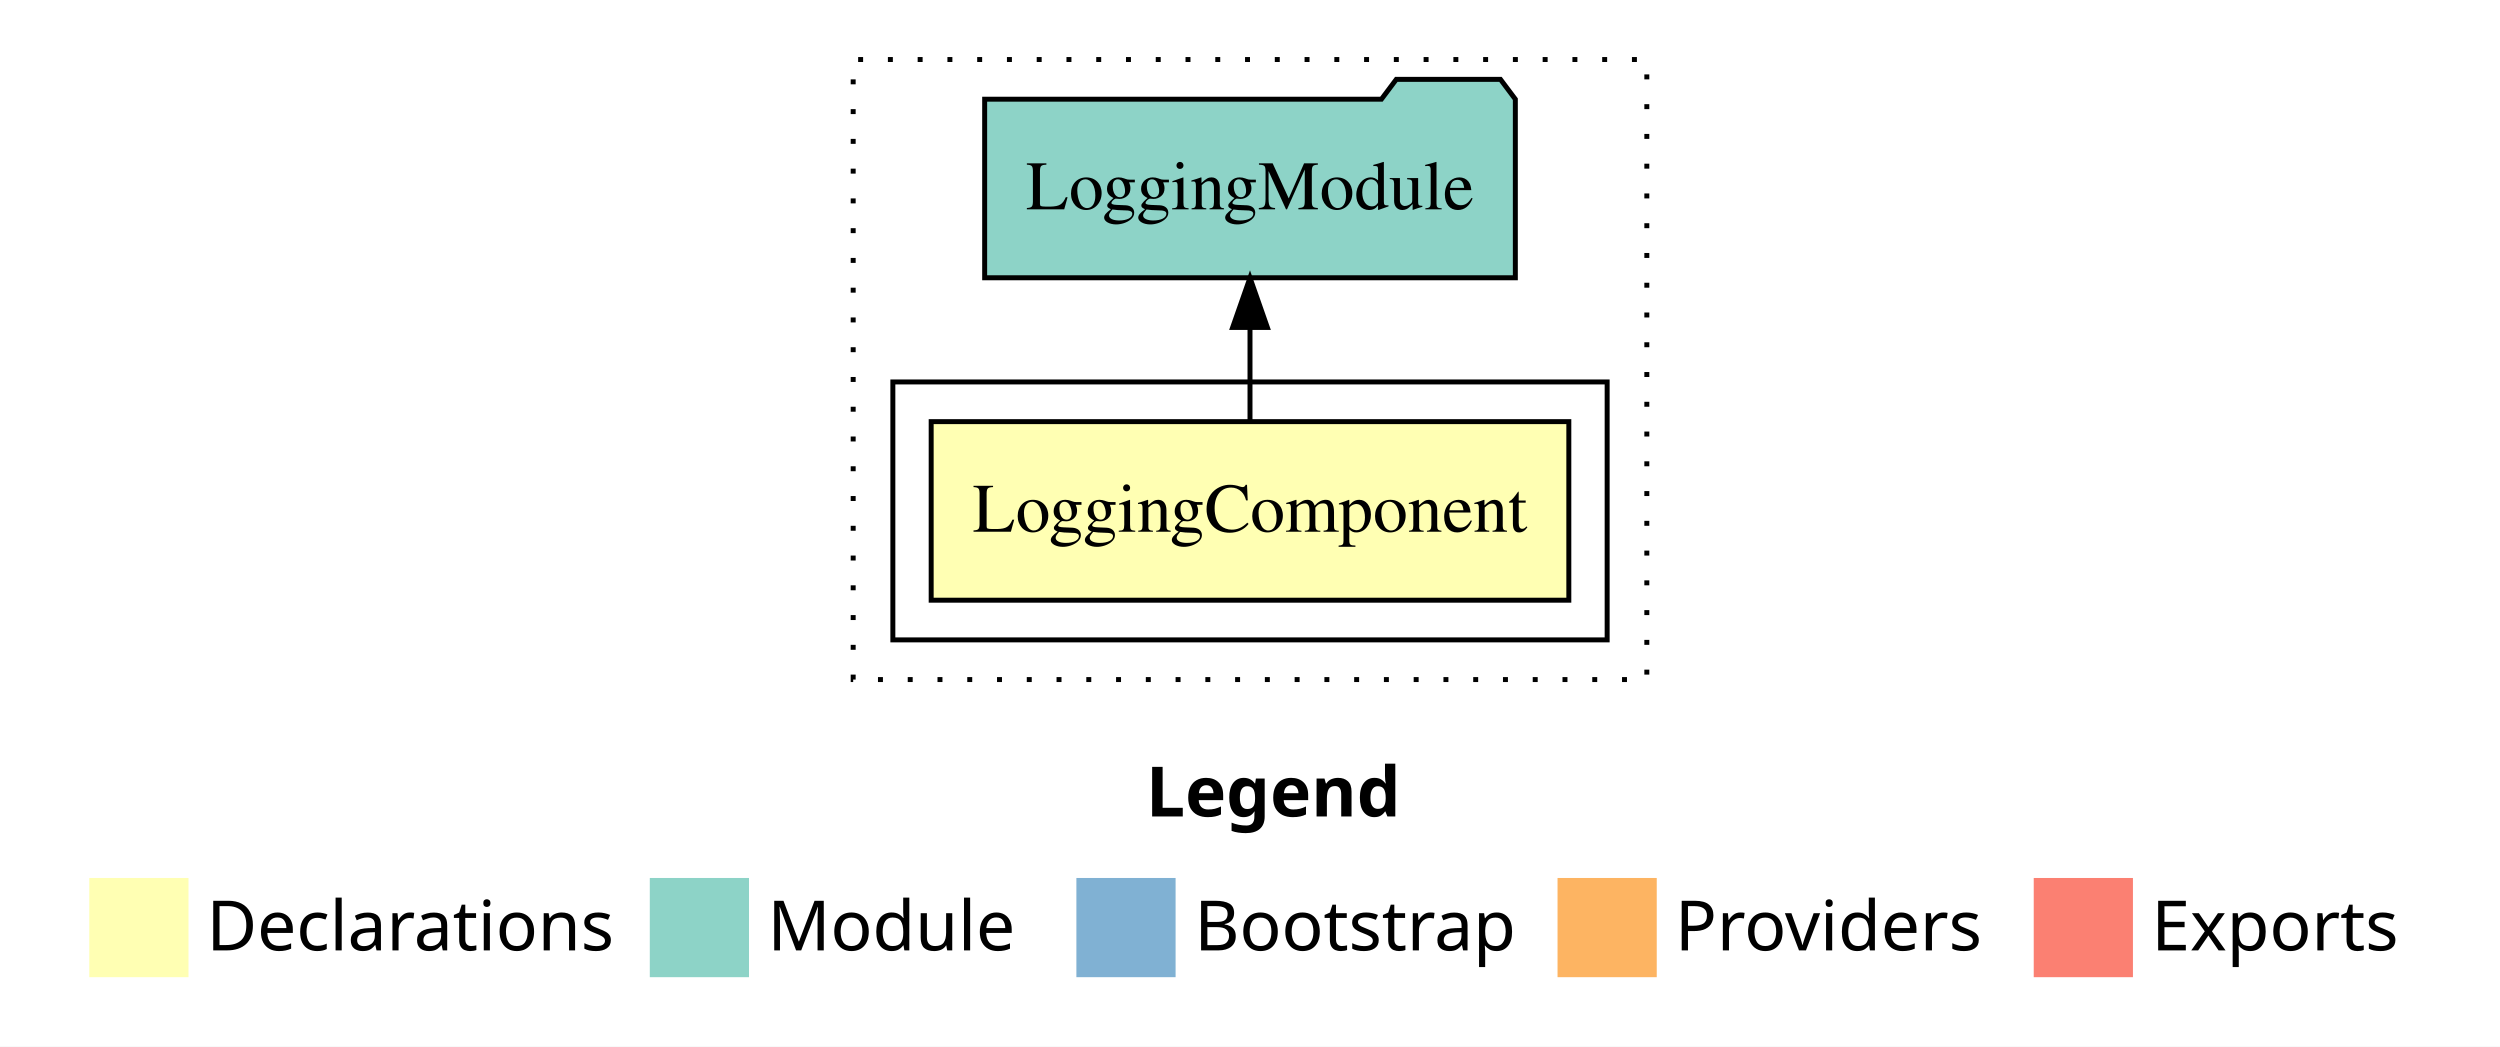
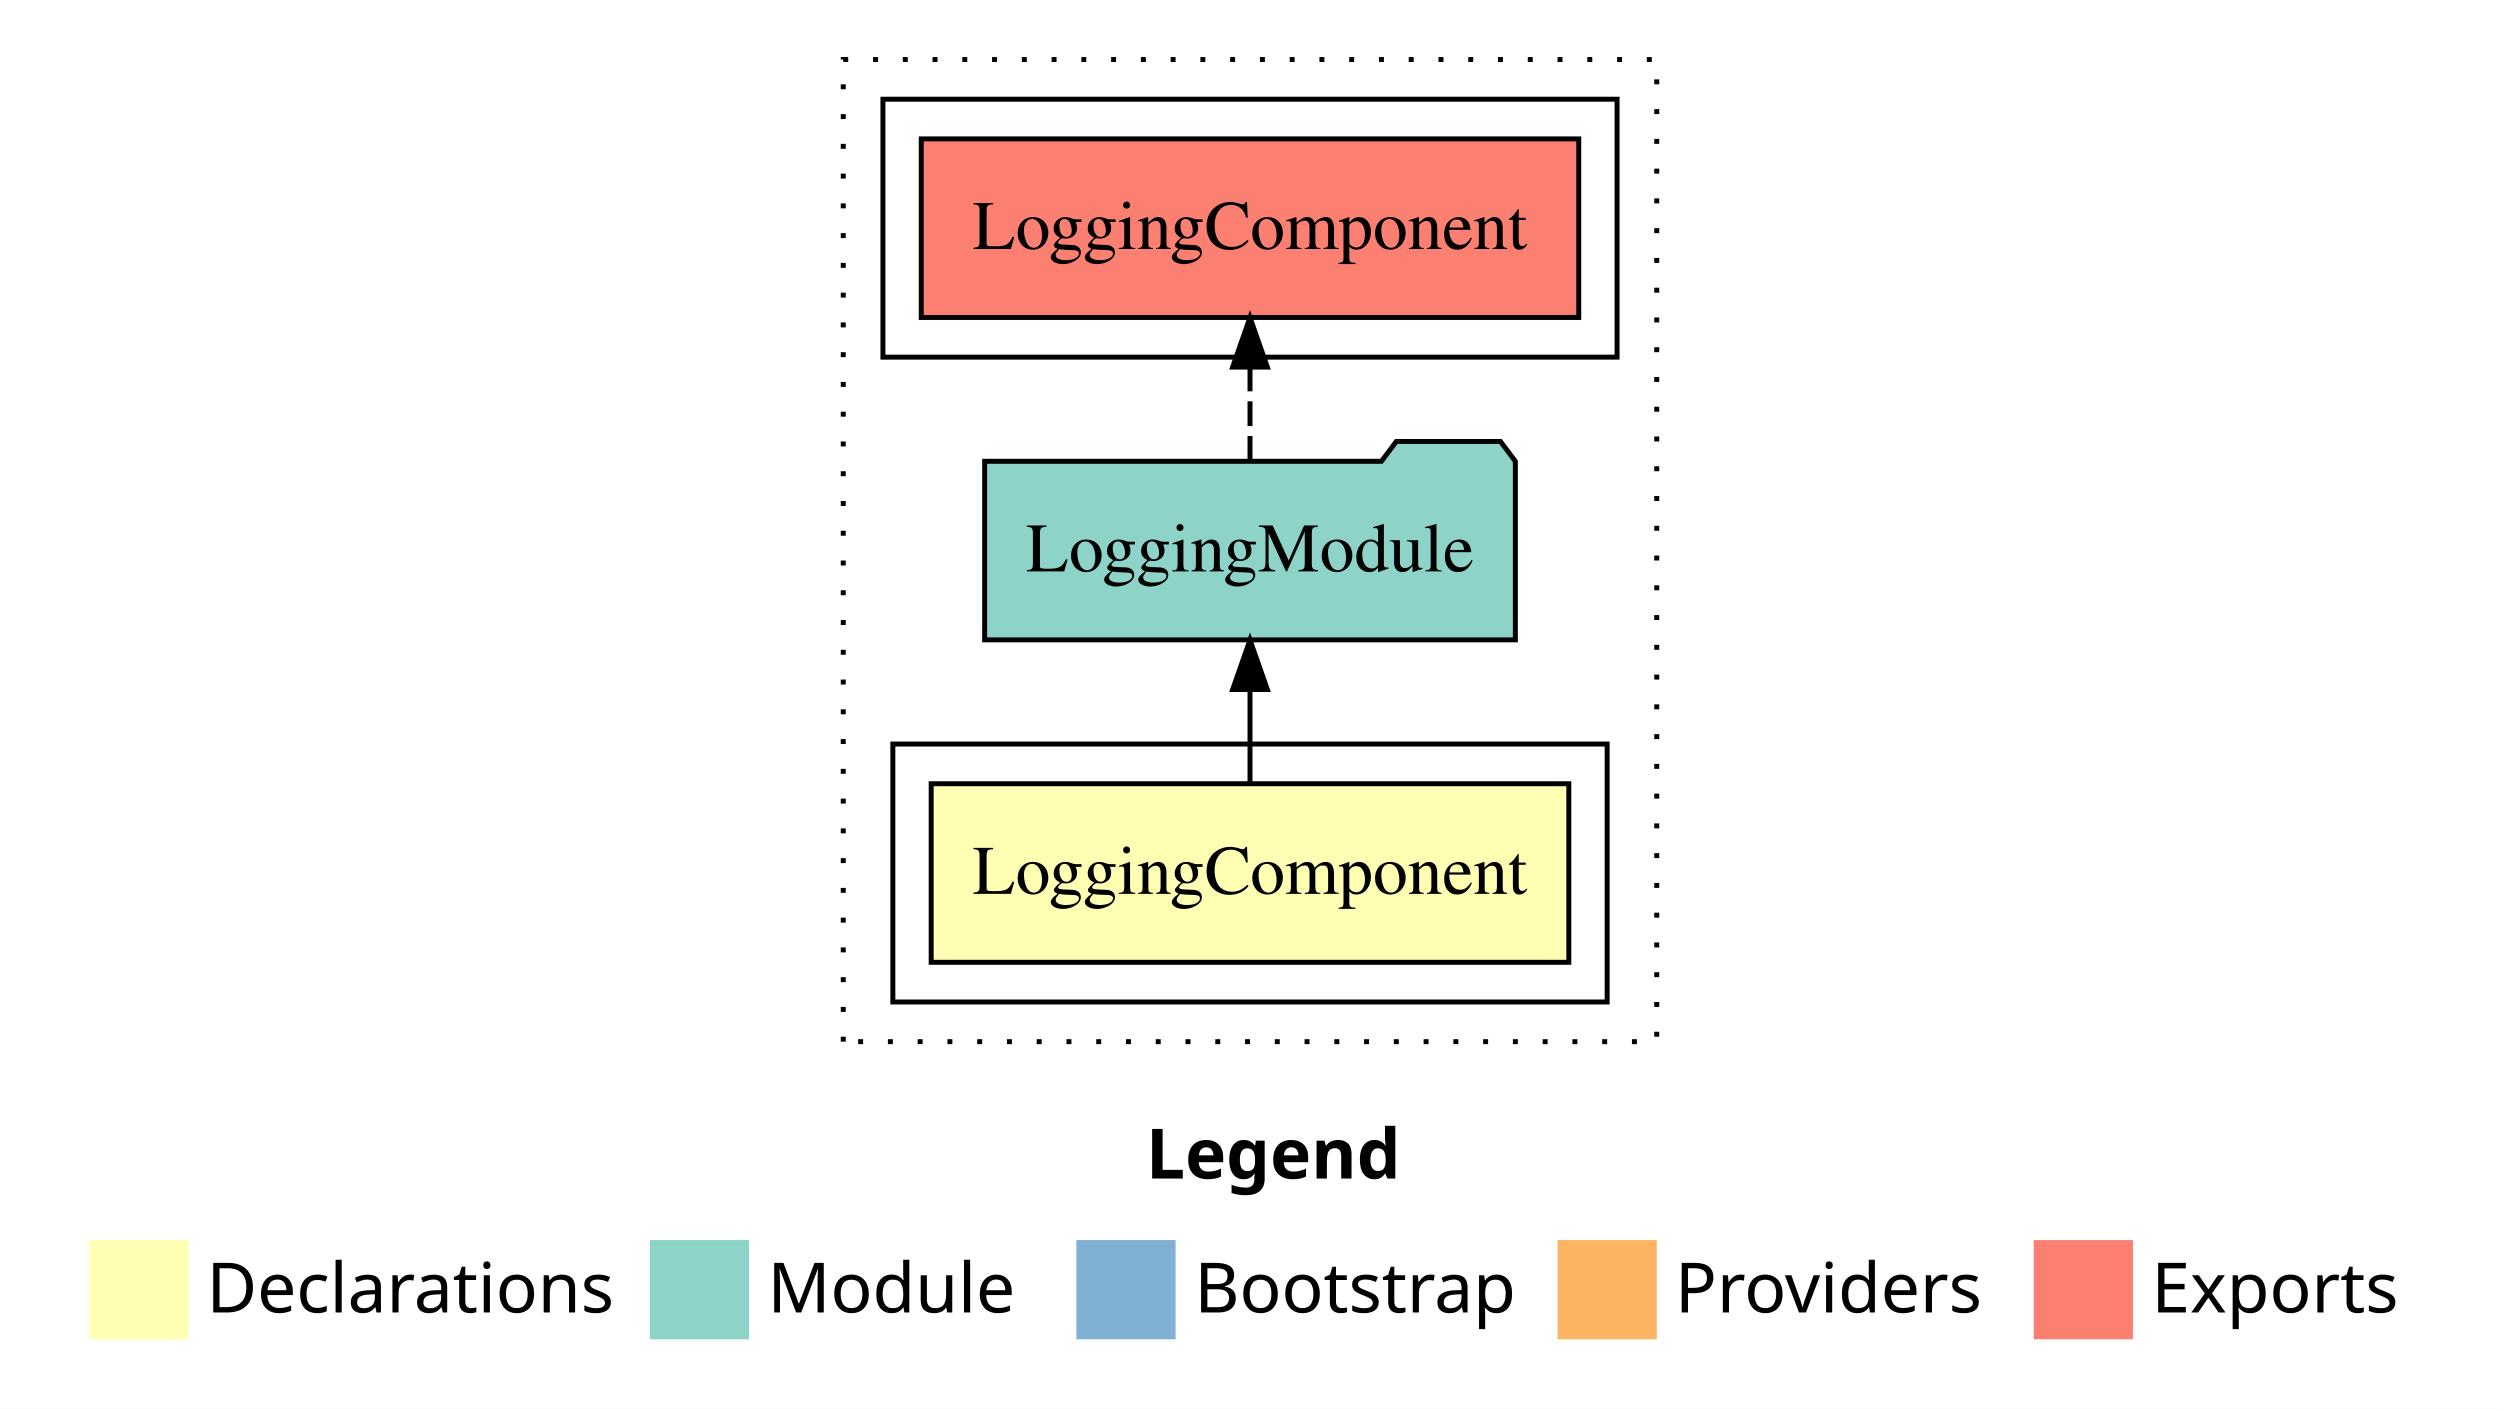
- <svg xmlns="http://www.w3.org/2000/svg" width="504pt" height="211pt" viewBox="0.00 0.00 504.00 211.00">
-   <g id="graph0" class="graph" transform="scale(1 1) rotate(0) translate(4 207)">
-     <polygon fill="#ffffff" stroke="transparent" points="-4,4 -4,-207 500,-207 500,4 -4,4" />
+ <svg xmlns="http://www.w3.org/2000/svg" width="504pt" height="284pt" viewBox="0.00 0.00 504.00 284.00">
+   <g id="graph0" class="graph" transform="scale(1 1) rotate(0) translate(4 280)">
+     <polygon fill="#ffffff" stroke="transparent" points="-4,4 -4,-280 500,-280 500,4 -4,4" />
    <text text-anchor="start" x="227.009" y="-42.4" font-family="sans-serif" font-weight="bold" font-size="14.00" fill="#000000">Legend</text>
    <polygon fill="#ffffb3" stroke="transparent" points="14,-10 14,-30 34,-30 34,-10 14,-10" />
    <text text-anchor="start" x="37.629" y="-15.4" font-family="sans-serif" font-size="14.00" fill="#000000">  Declarations</text>
    <polygon fill="#8dd3c7" stroke="transparent" points="127,-10 127,-30 147,-30 147,-10 127,-10" />
    <text text-anchor="start" x="150.725" y="-15.4" font-family="sans-serif" font-size="14.00" fill="#000000">  Module</text>
    <polygon fill="#80b1d3" stroke="transparent" points="213,-10 213,-30 233,-30 233,-10 213,-10" />
    <text text-anchor="start" x="236.781" y="-15.4" font-family="sans-serif" font-size="14.00" fill="#000000">  Bootstrap</text>
    <polygon fill="#fdb462" stroke="transparent" points="310,-10 310,-30 330,-30 330,-10 310,-10" />
    <text text-anchor="start" x="333.673" y="-15.4" font-family="sans-serif" font-size="14.00" fill="#000000">  Providers</text>
    <polygon fill="#fb8072" stroke="transparent" points="406,-10 406,-30 426,-30 426,-10 406,-10" />
    <text text-anchor="start" x="429.726" y="-15.4" font-family="sans-serif" font-size="14.00" fill="#000000">  Exports</text>
    <g id="clust1" class="cluster">
-       <polygon fill="none" stroke="#000000" stroke-dasharray="1,5" points="168,-70 168,-195 328,-195 328,-70 168,-70" />
+       <polygon fill="none" stroke="#000000" stroke-dasharray="1,5" points="166,-70 166,-268 330,-268 330,-70 166,-70" />
    </g>
    <g id="clust2" class="cluster">
      <polygon fill="none" stroke="#000000" points="176,-78 176,-130 320,-130 320,-78 176,-78" />
+     </g>
+     <g id="clust5" class="cluster">
+       <polygon fill="none" stroke="#000000" points="174,-208 174,-260 322,-260 322,-208 174,-208" />
    </g>
    <g id="node1" class="node">
      <polygon fill="#ffffb3" stroke="#000000" points="312.276,-122 183.724,-122 183.724,-86 312.276,-86 312.276,-122" />
      <text text-anchor="middle" x="248" y="-99.8" font-family="Times,serif" font-size="14.00" fill="#000000">LoggingComponent</text>
    </g>
    <g id="node2" class="node">
      <polygon fill="#8dd3c7" stroke="#000000" points="301.493,-187 298.493,-191 277.493,-191 274.493,-187 194.507,-187 194.507,-151 301.493,-151 301.493,-187" />
      <text text-anchor="middle" x="248" y="-164.8" font-family="Times,serif" font-size="14.00" fill="#000000">LoggingModule</text>
    </g>
    <g id="edge1" class="edge">
      <path fill="none" stroke="#000000" d="M248,-122.106C248,-122.106 248,-140.991 248,-140.991" />
      <polygon fill="#000000" stroke="#000000" points="244.5,-140.991 248,-150.991 251.5,-140.991 244.5,-140.991" />
    </g>
+     <g id="node3" class="node">
+       <polygon fill="#fb8072" stroke="#000000" points="314.276,-252 181.724,-252 181.724,-216 314.276,-216 314.276,-252" />
+       <text text-anchor="middle" x="248" y="-229.8" font-family="Times,serif" font-size="14.00" fill="#000000">LoggingComponent </text>
+     </g>
+     <g id="edge2" class="edge">
+       <path fill="none" stroke="#000000" stroke-dasharray="5,2" d="M248,-187.106C248,-187.106 248,-205.991 248,-205.991" />
+       <polygon fill="#000000" stroke="#000000" points="244.5,-205.991 248,-215.991 251.5,-205.991 244.5,-205.991" />
+     </g>
  </g>
</svg>
